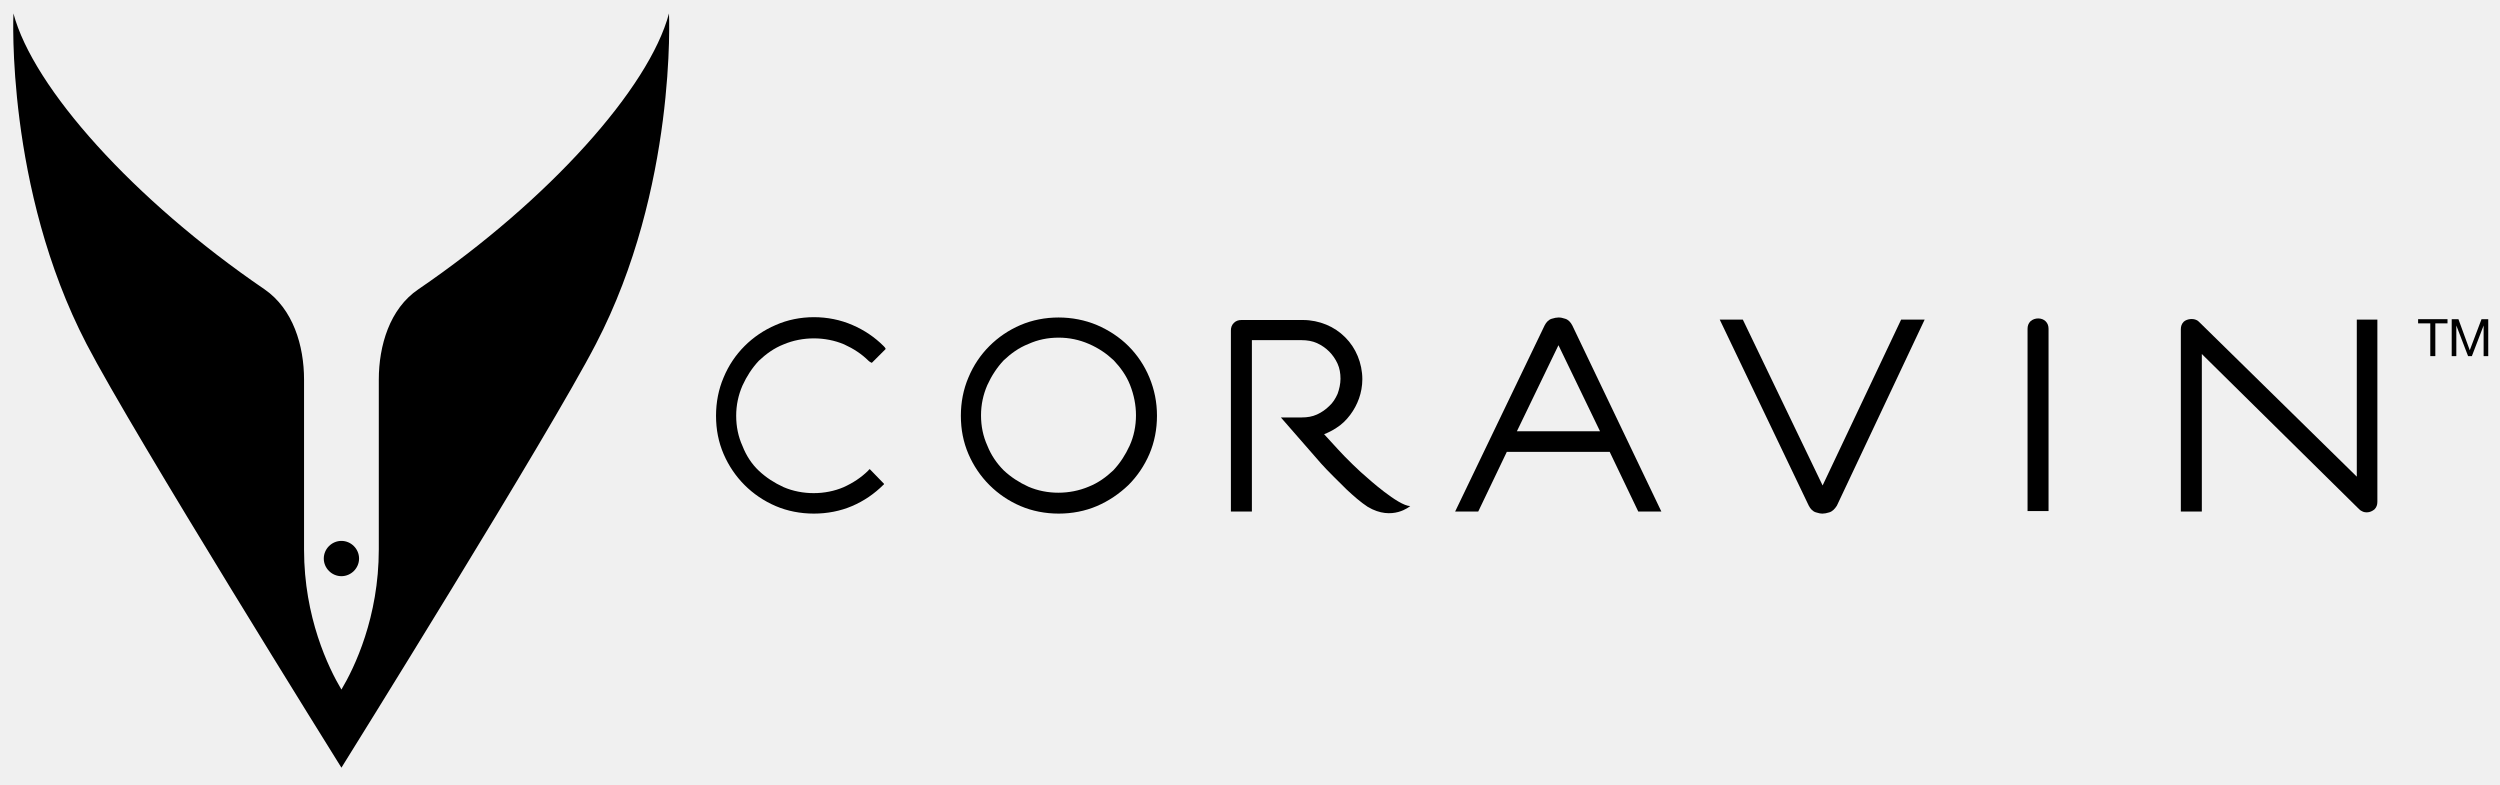
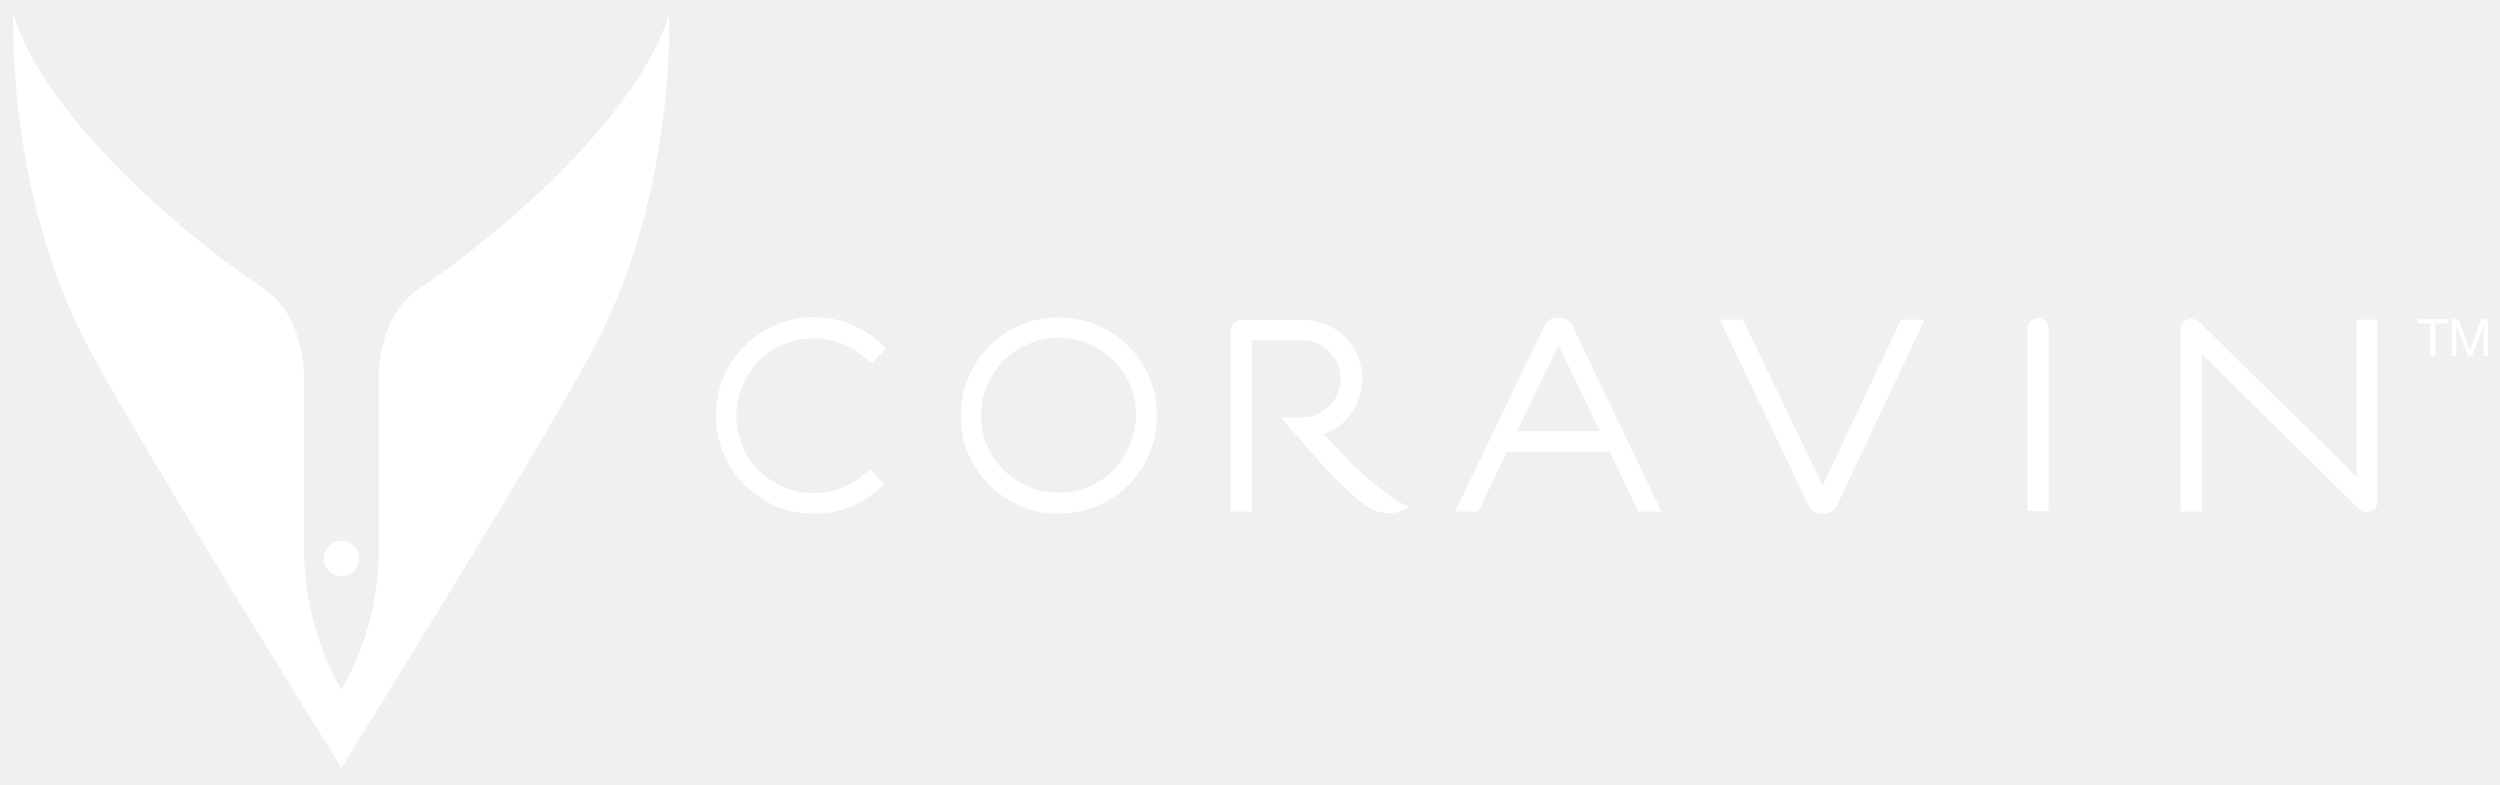
- <svg xmlns="http://www.w3.org/2000/svg" version="1.1" id="Calque_1" x="0px" y="0px" viewBox="0 0 595.3 186.9" style="enable-background:new 0 0 595.3 186.9;" xml:space="preserve">
+ <svg xmlns="http://www.w3.org/2000/svg" fill="white" version="1.1" id="Calque_1" x="0px" y="0px" viewBox="0 0 595.3 186.9" style="enable-background:new 0 0 595.3 186.9;" xml:space="preserve">
  <style type="text/css">
	.st0{fill-rule:evenodd;clip-rule:evenodd;}
</style>
  <g>
    <g>
      <g>
        <g>
          <path d="M268.7,82.4c-2.1-2.1-4.7-3.8-7.5-5c-5.7-2.4-12.6-2.4-18.2,0c-2.8,1.2-5.3,2.9-7.4,5c-2.1,2.1-3.8,4.6-5,7.5      c-1.2,2.8-1.8,5.9-1.8,9.1c0,3.3,0.6,6.3,1.8,9.1c1.2,2.8,2.9,5.3,5,7.4c2.1,2.1,4.6,3.8,7.4,5c2.8,1.2,5.9,1.8,9.1,1.8      c3.2,0,6.3-0.6,9.1-1.8c2.8-1.2,5.3-2.9,7.5-5c2.1-2.1,3.8-4.6,5-7.4c1.2-2.8,1.8-5.9,1.8-9.1c0-3.2-0.6-6.2-1.8-9.1      C272.5,87,270.8,84.5,268.7,82.4 M270.5,98.9c0,2.5-0.5,5-1.5,7.2c-1,2.2-2.3,4.2-3.9,5.9c-1.7,1.6-3.6,3-5.9,3.9      c-4.5,1.9-9.9,1.9-14.3,0c-2.2-1-4.2-2.3-5.9-3.9c-1.6-1.6-3-3.6-3.9-5.9c-1-2.2-1.5-4.6-1.5-7.2c0-2.5,0.5-4.9,1.5-7.2      c1-2.2,2.3-4.2,3.9-5.9c1.7-1.6,3.6-3,5.9-3.9c2.2-1,4.6-1.5,7.2-1.5c2.5,0,4.9,0.5,7.2,1.5c2.3,1,4.2,2.3,5.9,3.9      c1.6,1.7,3,3.6,3.9,5.9C270,94,270.5,96.4,270.5,98.9" />
          <path d="M206.8,112c-1.7,1.7-3.7,3-5.9,4c-4.4,1.9-9.9,1.9-14.3,0c-2.2-1-4.2-2.3-5.9-3.9c-1.7-1.6-3-3.6-3.9-5.9      c-1-2.2-1.5-4.6-1.5-7.2c0-2.5,0.5-4.9,1.5-7.2c1-2.2,2.3-4.2,3.9-5.9c1.7-1.6,3.6-3,5.9-3.9c4.5-1.9,9.9-1.9,14.4,0      c2.2,1,4.2,2.3,5.8,3.9c0.2,0.2,0.5,0.4,0.8,0.5l3.3-3.3c-0.1-0.3-0.3-0.5-0.5-0.7c-2.1-2.1-4.6-3.8-7.4-5      c-5.7-2.5-12.7-2.5-18.3,0c-2.8,1.2-5.3,2.9-7.4,5c-2.1,2.1-3.8,4.6-5,7.5c-1.2,2.8-1.8,5.9-1.8,9.1c0,3.3,0.6,6.3,1.8,9.1      c1.2,2.8,2.9,5.3,5,7.4c2.1,2.1,4.6,3.8,7.4,5c2.8,1.2,5.9,1.8,9.1,1.8c3.2,0,6.3-0.6,9.1-1.8c2.8-1.2,5.3-2.9,7.5-5.1      c0.1,0,0.1-0.1,0.1-0.2l-3.4-3.5C206.9,111.9,206.8,111.9,206.8,112" />
          <path d="M352,121.8l6.8-14.2h24.5l6.8,14.2h5.5l-21.2-44.3c-0.4-0.8-1-1.4-1.7-1.6c-1.2-0.4-1.9-0.4-3.2,0      c-0.7,0.2-1.3,0.8-1.7,1.6l-21.3,44.3H352z M371.1,82.2l9.9,20.5h-19.8L371.1,82.2z" />
          <path d="M487.8,121.8V78.3c0-0.7-0.2-1.3-0.7-1.8c-0.9-0.9-2.6-0.9-3.6,0c-0.5,0.5-0.7,1.1-0.7,1.8v43.4H487.8z" />
          <path d="M452.7,76.1l-18.7,39.5l-19-39.5h-5.5l21.2,44.3c0.4,0.8,1,1.4,1.7,1.6c0.6,0.2,1.1,0.3,1.6,0.3c0.4,0,1-0.1,1.6-0.3      c0.7-0.2,1.3-0.8,1.8-1.6l20.9-44.3H452.7z" />
          <path d="M561.2,76.1v37.4L524,77c-0.4-0.4-0.7-0.7-1-0.8c-0.8-0.4-2.2-0.3-3,0.4c-0.5,0.5-0.7,1.1-0.7,1.8v43.4h5V84.3      l37.1,36.6c0.4,0.4,0.7,0.7,1,0.8c0.3,0.2,0.7,0.3,1.2,0.3c0.7,0,1.3-0.3,1.8-0.7c0.5-0.5,0.7-1.1,0.7-1.8V76.1H561.2z" />
          <path d="M325.5,113.7c-1.6-1.3-5.1-4.7-6.9-6.7l-3.3-3.6c1-0.4,2-0.9,2.9-1.5c1.3-0.8,2.4-1.9,3.3-3.1c0.9-1.2,1.6-2.5,2.1-3.9      c0.5-1.4,0.8-3,0.8-4.6c0-1.9-0.4-3.8-1.1-5.5c-0.7-1.7-1.7-3.2-3-4.5c-1.3-1.3-2.8-2.3-4.5-3c-1.7-0.7-3.6-1.1-5.5-1.1h-14.7      c-0.7,0-1.3,0.2-1.8,0.7c-0.5,0.5-0.7,1.1-0.7,1.8v43.1h5v-17.5v-4.9V81h11.9c1.2,0,2.5,0.2,3.6,0.7c1.1,0.5,2.1,1.2,2.9,2      c0.8,0.8,1.5,1.8,2,2.9c0.5,1.1,0.7,2.3,0.7,3.6c0,1.2-0.3,2.5-0.7,3.6c-0.5,1.1-1.1,2.1-2,2.9c-0.8,0.8-1.8,1.5-2.9,2      c-1.1,0.5-2.3,0.7-3.6,0.7H305l9.6,11c1.4,1.6,4.7,4.8,6.1,6.2c1.5,1.4,3.3,3,5,4.1c5.9,3.5,10.1-0.2,10.1-0.2      C333,120.5,325.5,113.7,325.5,113.7" />
          <polygon points="575.8,77 575.8,76 582.8,76 582.8,77 579.9,77 579.9,84.8 578.7,84.8 578.7,77     " />
          <polygon points="585.4,76 588.1,83.4 590.9,76 592.5,76 592.5,84.8 591.4,84.8 591.4,77.5 591.4,77.5 588.6,84.8 587.7,84.8       584.9,77.5 584.9,77.5 584.9,84.8 583.8,84.8 583.8,76     " />
        </g>
      </g>
      <g>
        <path d="M81.3,164.2c3.1-5.2,8.9-17.2,8.9-33.4V90.4c0-8.1,2.6-16.9,9.4-21.5c31.2-21.3,55-48,59.7-65.7c0,0,1.9,41.6-17.4,78.7     C130.9,103.2,81.8,182,81.3,182.8c-0.5-0.8-49.6-79.5-60.7-100.9C1.3,44.7,3.2,3.2,3.2,3.2C7.9,20.9,31.8,47.6,63,68.9     c6.8,4.7,9.4,13.4,9.4,21.5v40.5C72.4,147,78.2,159,81.3,164.2" />
        <path class="st0" d="M85.5,133c0,2.3-1.9,4.2-4.2,4.2c-2.3,0-4.2-1.9-4.2-4.2c0-2.3,1.9-4.2,4.2-4.2     C83.6,128.8,85.5,130.7,85.5,133" />
      </g>
    </g>
  </g>
</svg>
